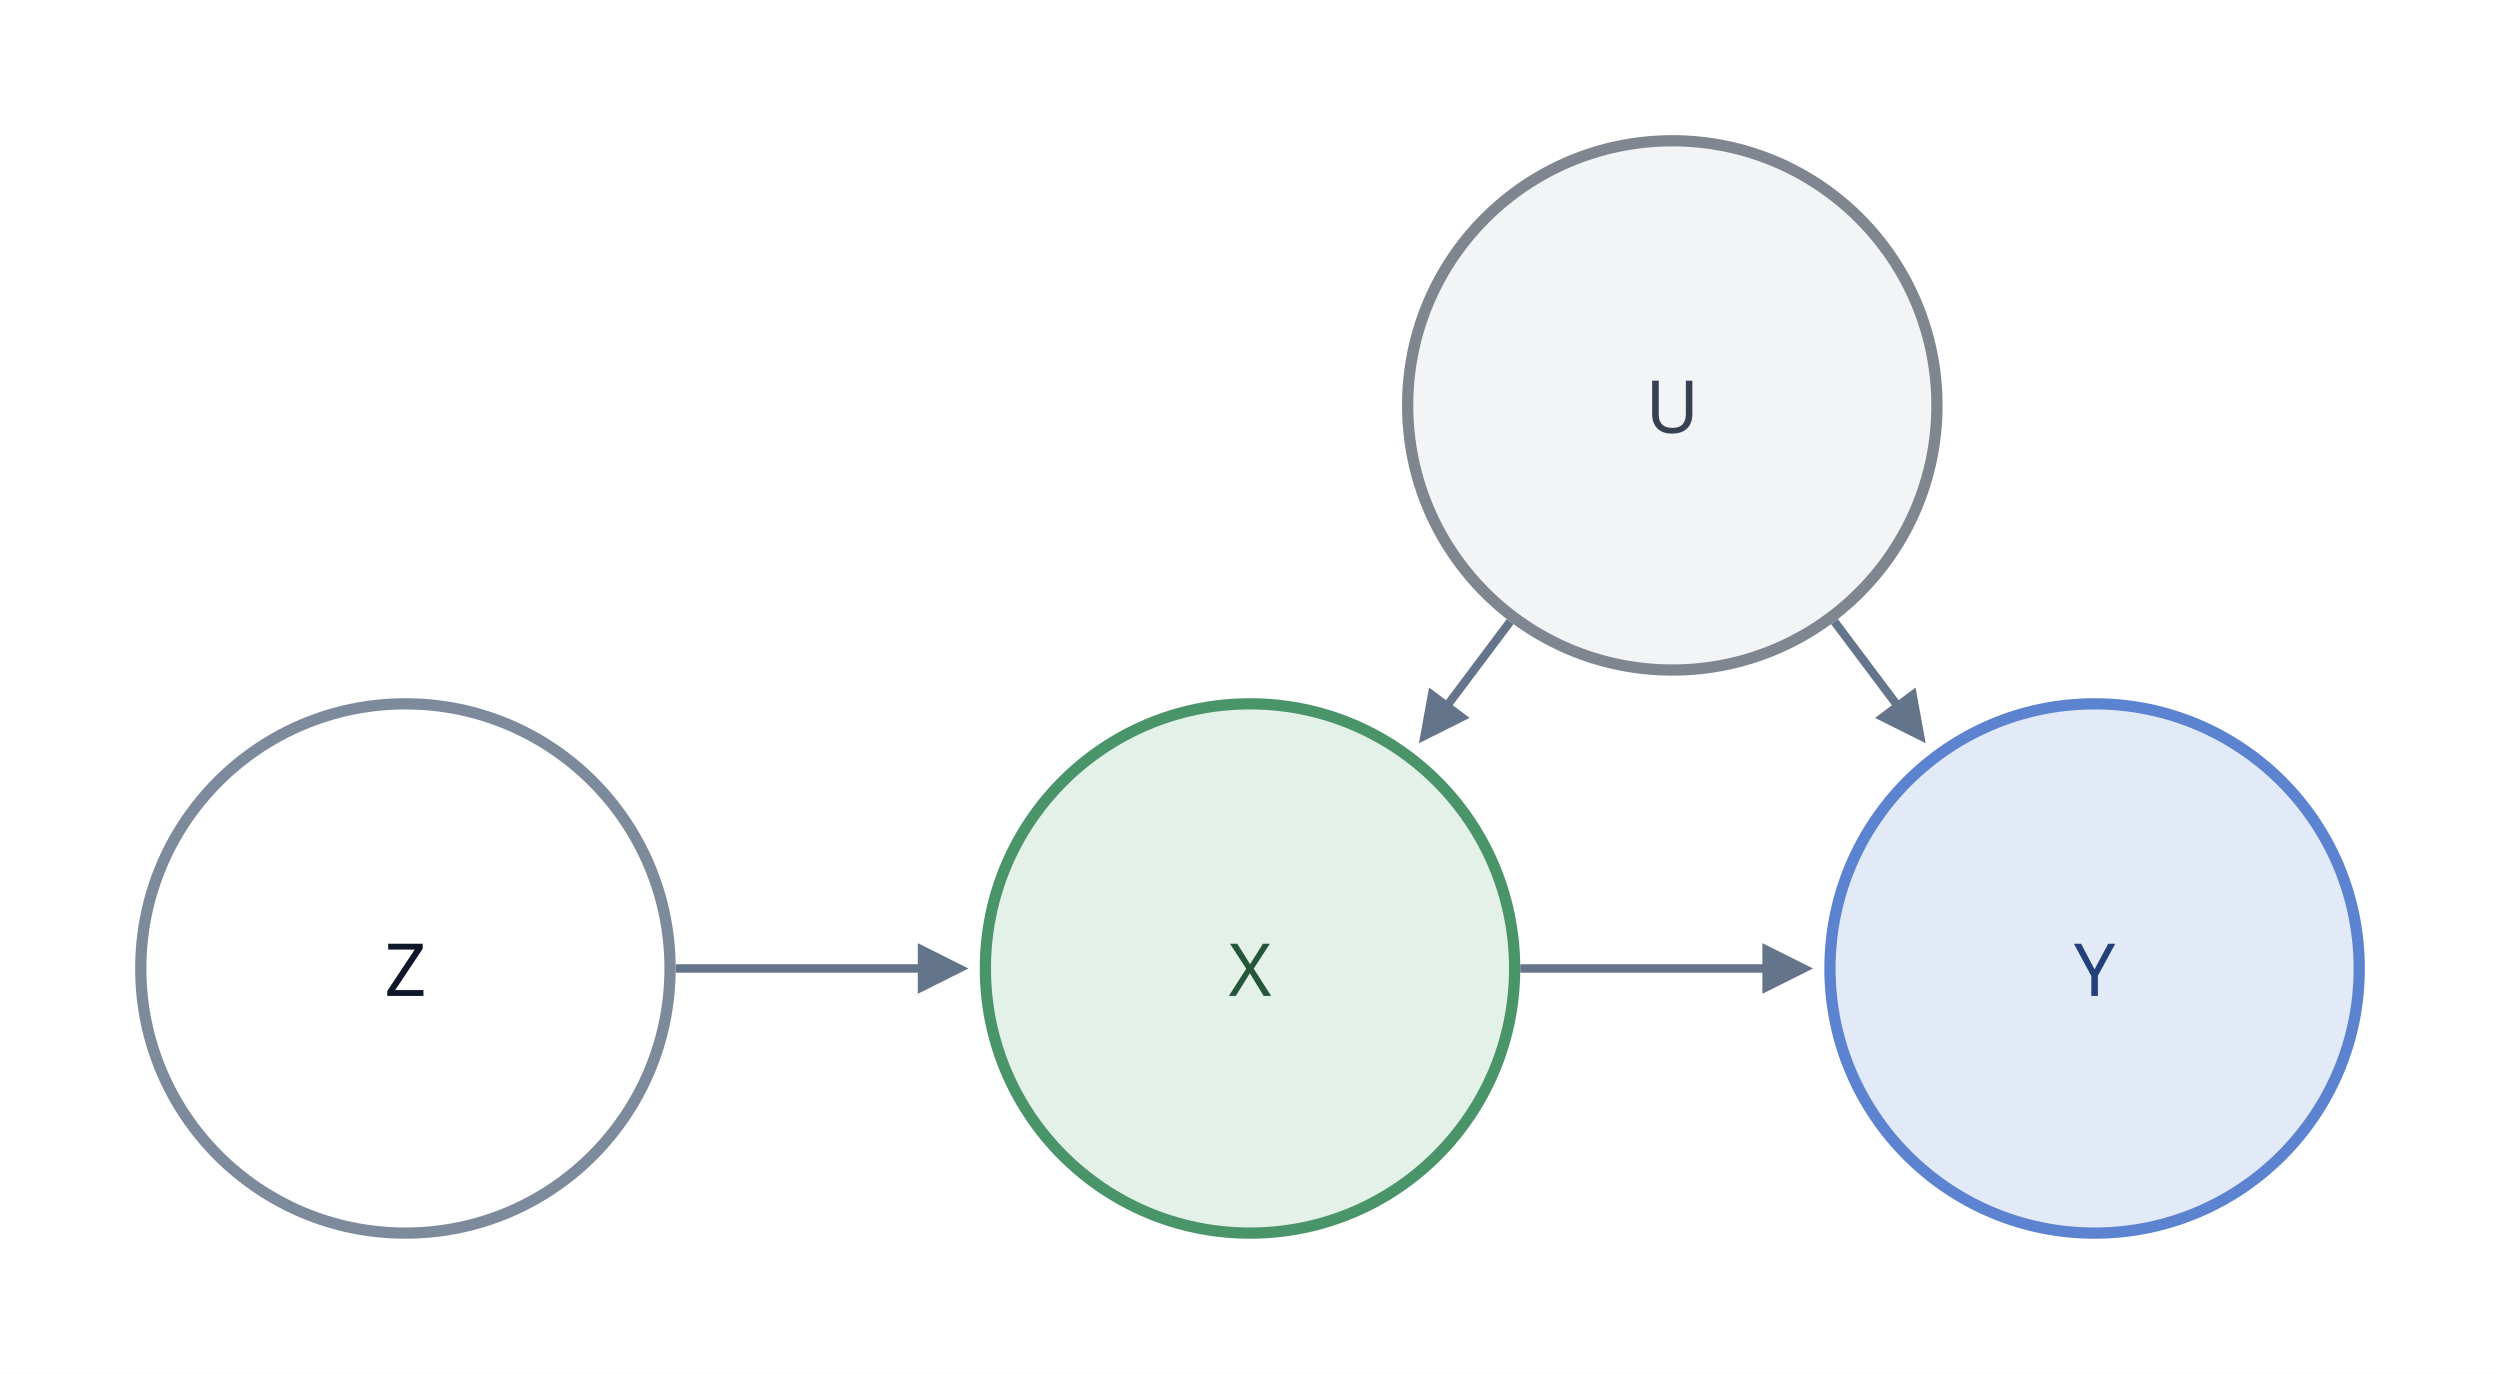
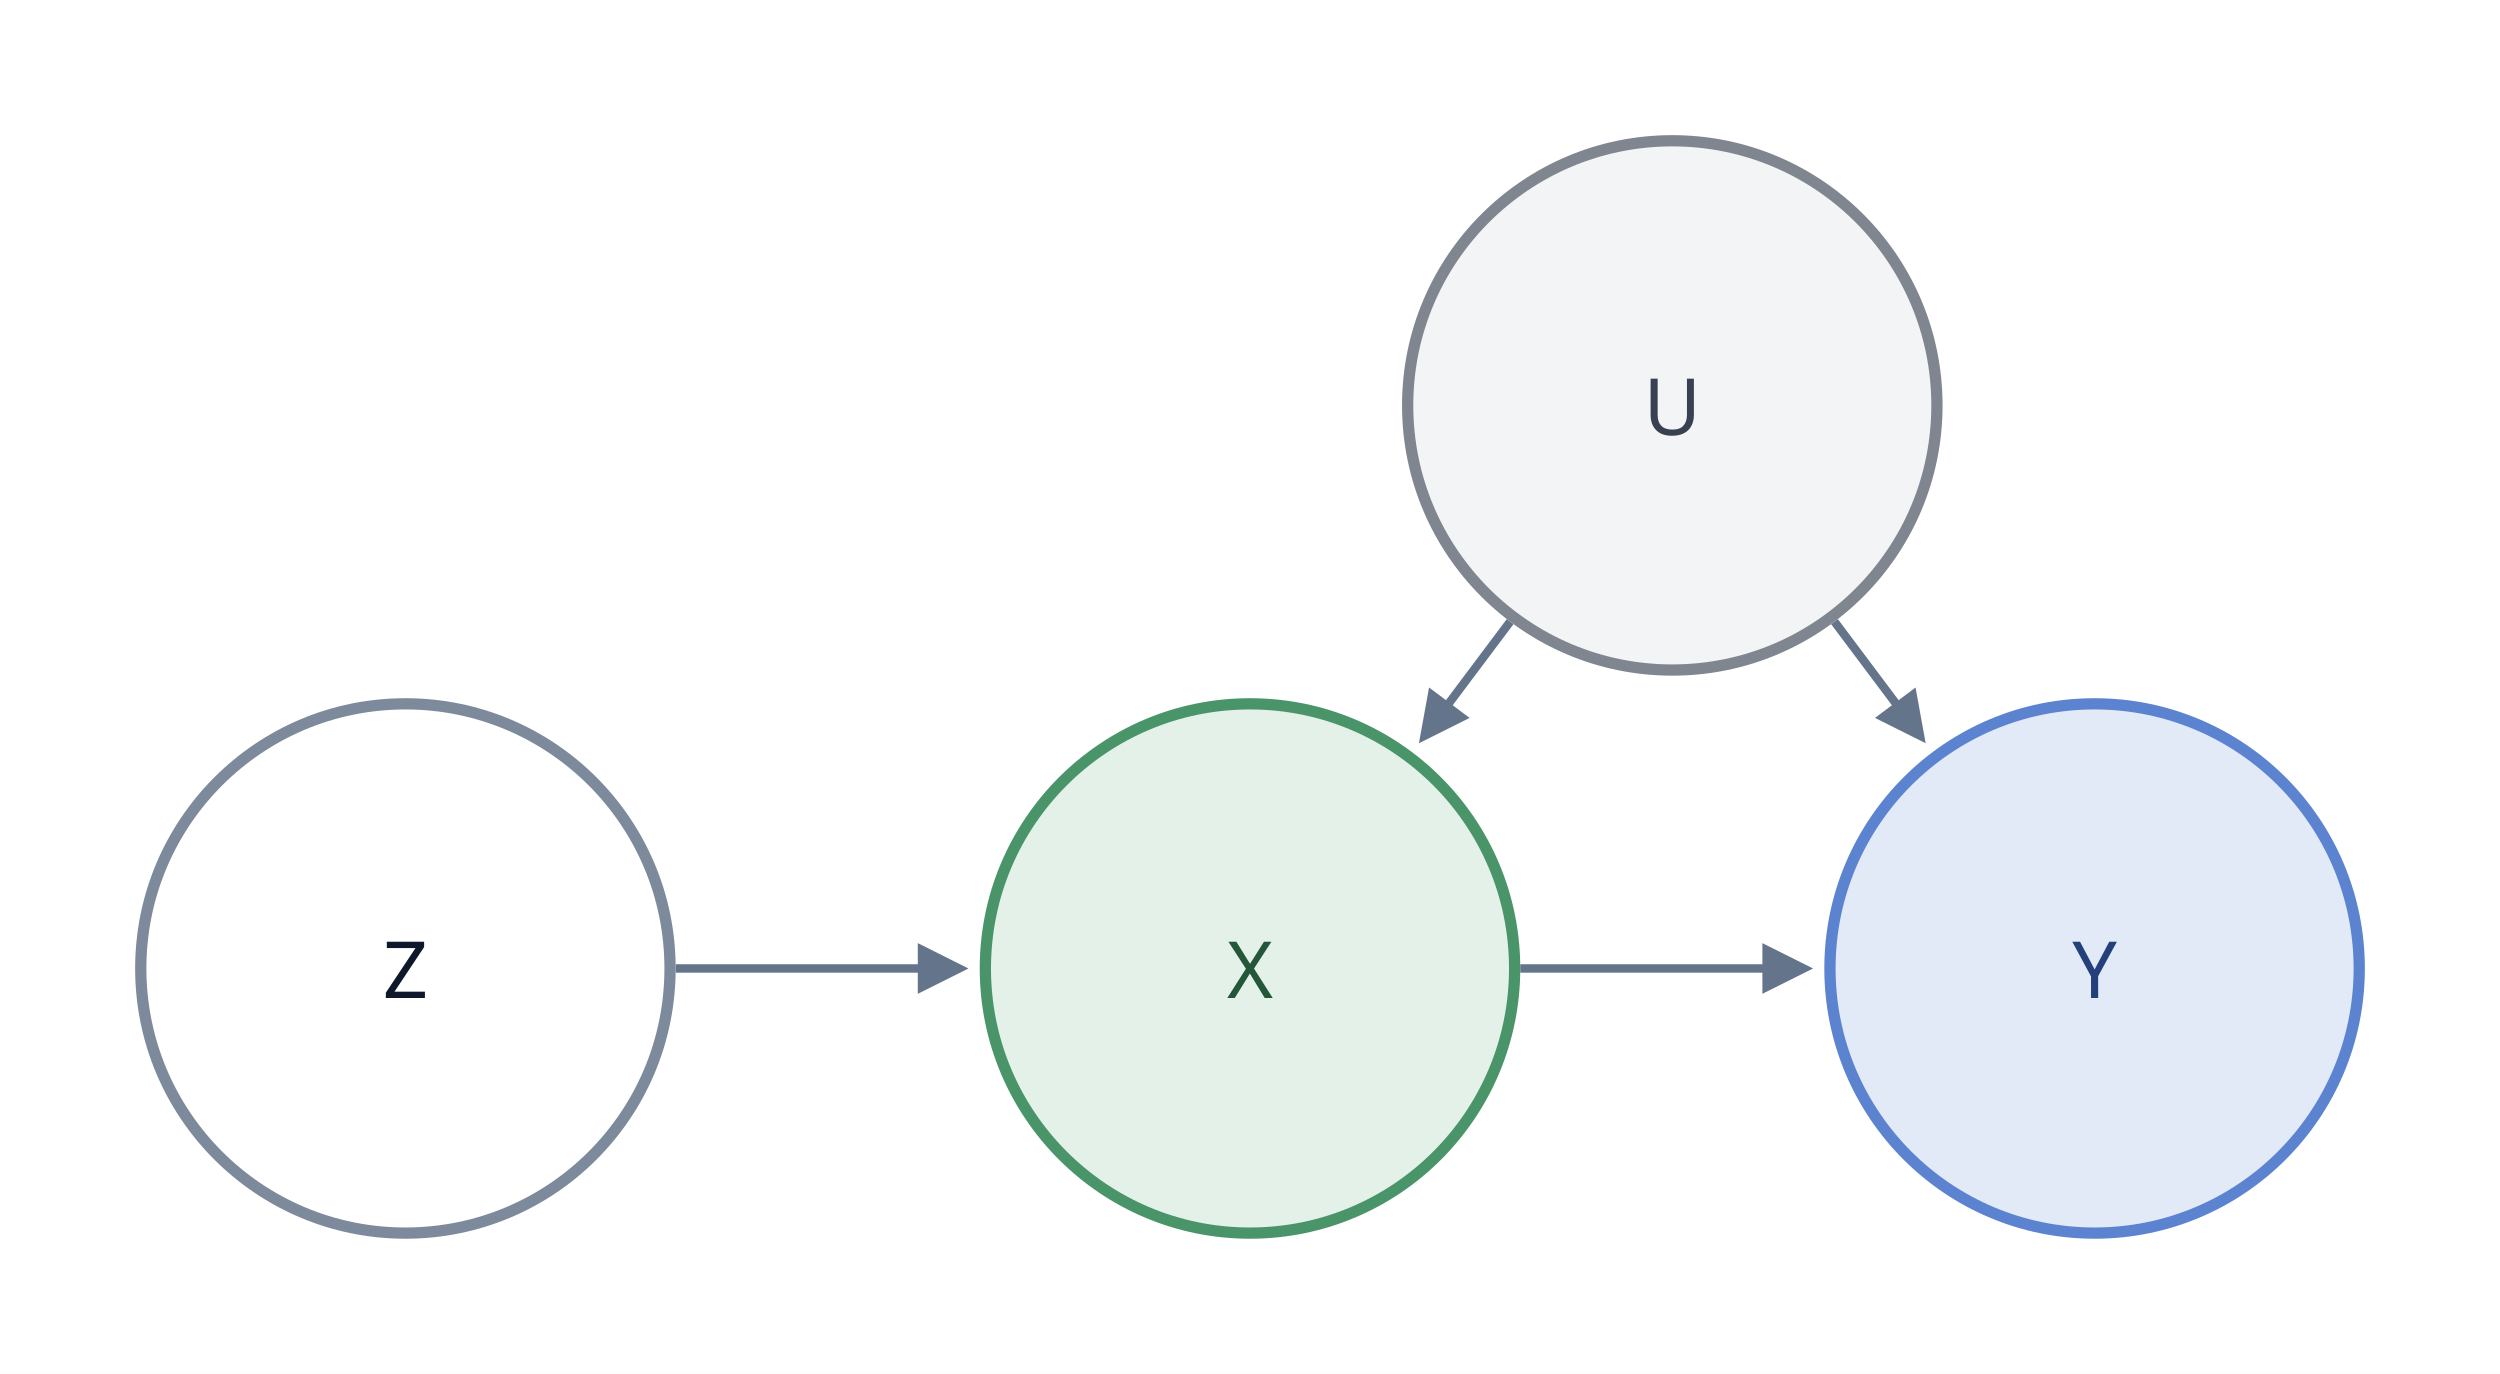
<svg xmlns="http://www.w3.org/2000/svg" width="444" height="244" viewBox="0 0 444 244">
  <rect width="444" height="244" fill="#ffffff" />
  <line x1="120" y1="172" x2="164" y2="172" stroke="#64748b" stroke-width="1.5" />
  <path d="M172,172 L163,176.5 L163,167.5 Z" fill="#64748b" />
  <line x1="270" y1="172" x2="314" y2="172" stroke="#64748b" stroke-width="1.5" />
  <path d="M322,172 L313,176.5 L313,167.5 Z" fill="#64748b" />
  <line x1="268.2" y1="110.4" x2="256.8" y2="125.6" stroke="#64748b" stroke-width="1.5" />
  <path d="M252,132 L253.8,122.1 L261,127.5 Z" fill="#64748b" />
  <line x1="325.8" y1="110.4" x2="337.2" y2="125.6" stroke="#64748b" stroke-width="1.5" />
  <path d="M342,132 L333,127.5 L340.2,122.1 Z" fill="#64748b" />
-   <g font-family="'IBM Plex Sans', system-ui, sans-serif" font-size="13" font-weight="500" text-anchor="middle">
-     <circle cx="72" cy="172" r="47" fill="#ffffff" stroke="#7d8a9c" stroke-width="2" />
-     <text x="72" y="176.88" fill="#0f172a">Z</text>
-     <circle cx="222" cy="172" r="47" fill="#e3f1e8" stroke="#4a946a" stroke-width="2" />
-     <text x="222" y="176.88" fill="#24563a">X</text>
-     <circle cx="372" cy="172" r="47" fill="#e2eaf8" stroke="#5b83cf" stroke-width="2" />
-     <text x="372" y="176.88" fill="#23407a">Y</text>
-     <circle cx="297" cy="72" r="47" fill="#f3f4f6" stroke="#80868f" stroke-width="2" />
-     <text x="297" y="76.88" fill="#374151">U</text>
+   <circle cx="72" cy="172" r="47" fill="#ffffff" stroke="#7d8a9c" stroke-width="2" />
+   <g font-family="'IBM Plex Sans', system-ui, sans-serif" font-size="14" font-weight="500" text-anchor="middle">
+     <text x="72" y="177.25" fill="#0f172a">Z</text>
+   </g>
+   <circle cx="222" cy="172" r="47" fill="#e3f1e8" stroke="#4a946a" stroke-width="2" />
+   <g font-family="'IBM Plex Sans', system-ui, sans-serif" font-size="14" font-weight="500" text-anchor="middle">
+     <text x="222" y="177.25" fill="#24563a">X</text>
+   </g>
+   <circle cx="372" cy="172" r="47" fill="#e2eaf8" stroke="#5b83cf" stroke-width="2" />
+   <g font-family="'IBM Plex Sans', system-ui, sans-serif" font-size="14" font-weight="500" text-anchor="middle">
+     <text x="372" y="177.25" fill="#23407a">Y</text>
+   </g>
+   <circle cx="297" cy="72" r="47" fill="#f3f4f6" stroke="#80868f" stroke-width="2" />
+   <g font-family="'IBM Plex Sans', system-ui, sans-serif" font-size="14" font-weight="500" text-anchor="middle">
+     <text x="297" y="77.25" fill="#374151">U</text>
  </g>
</svg>
